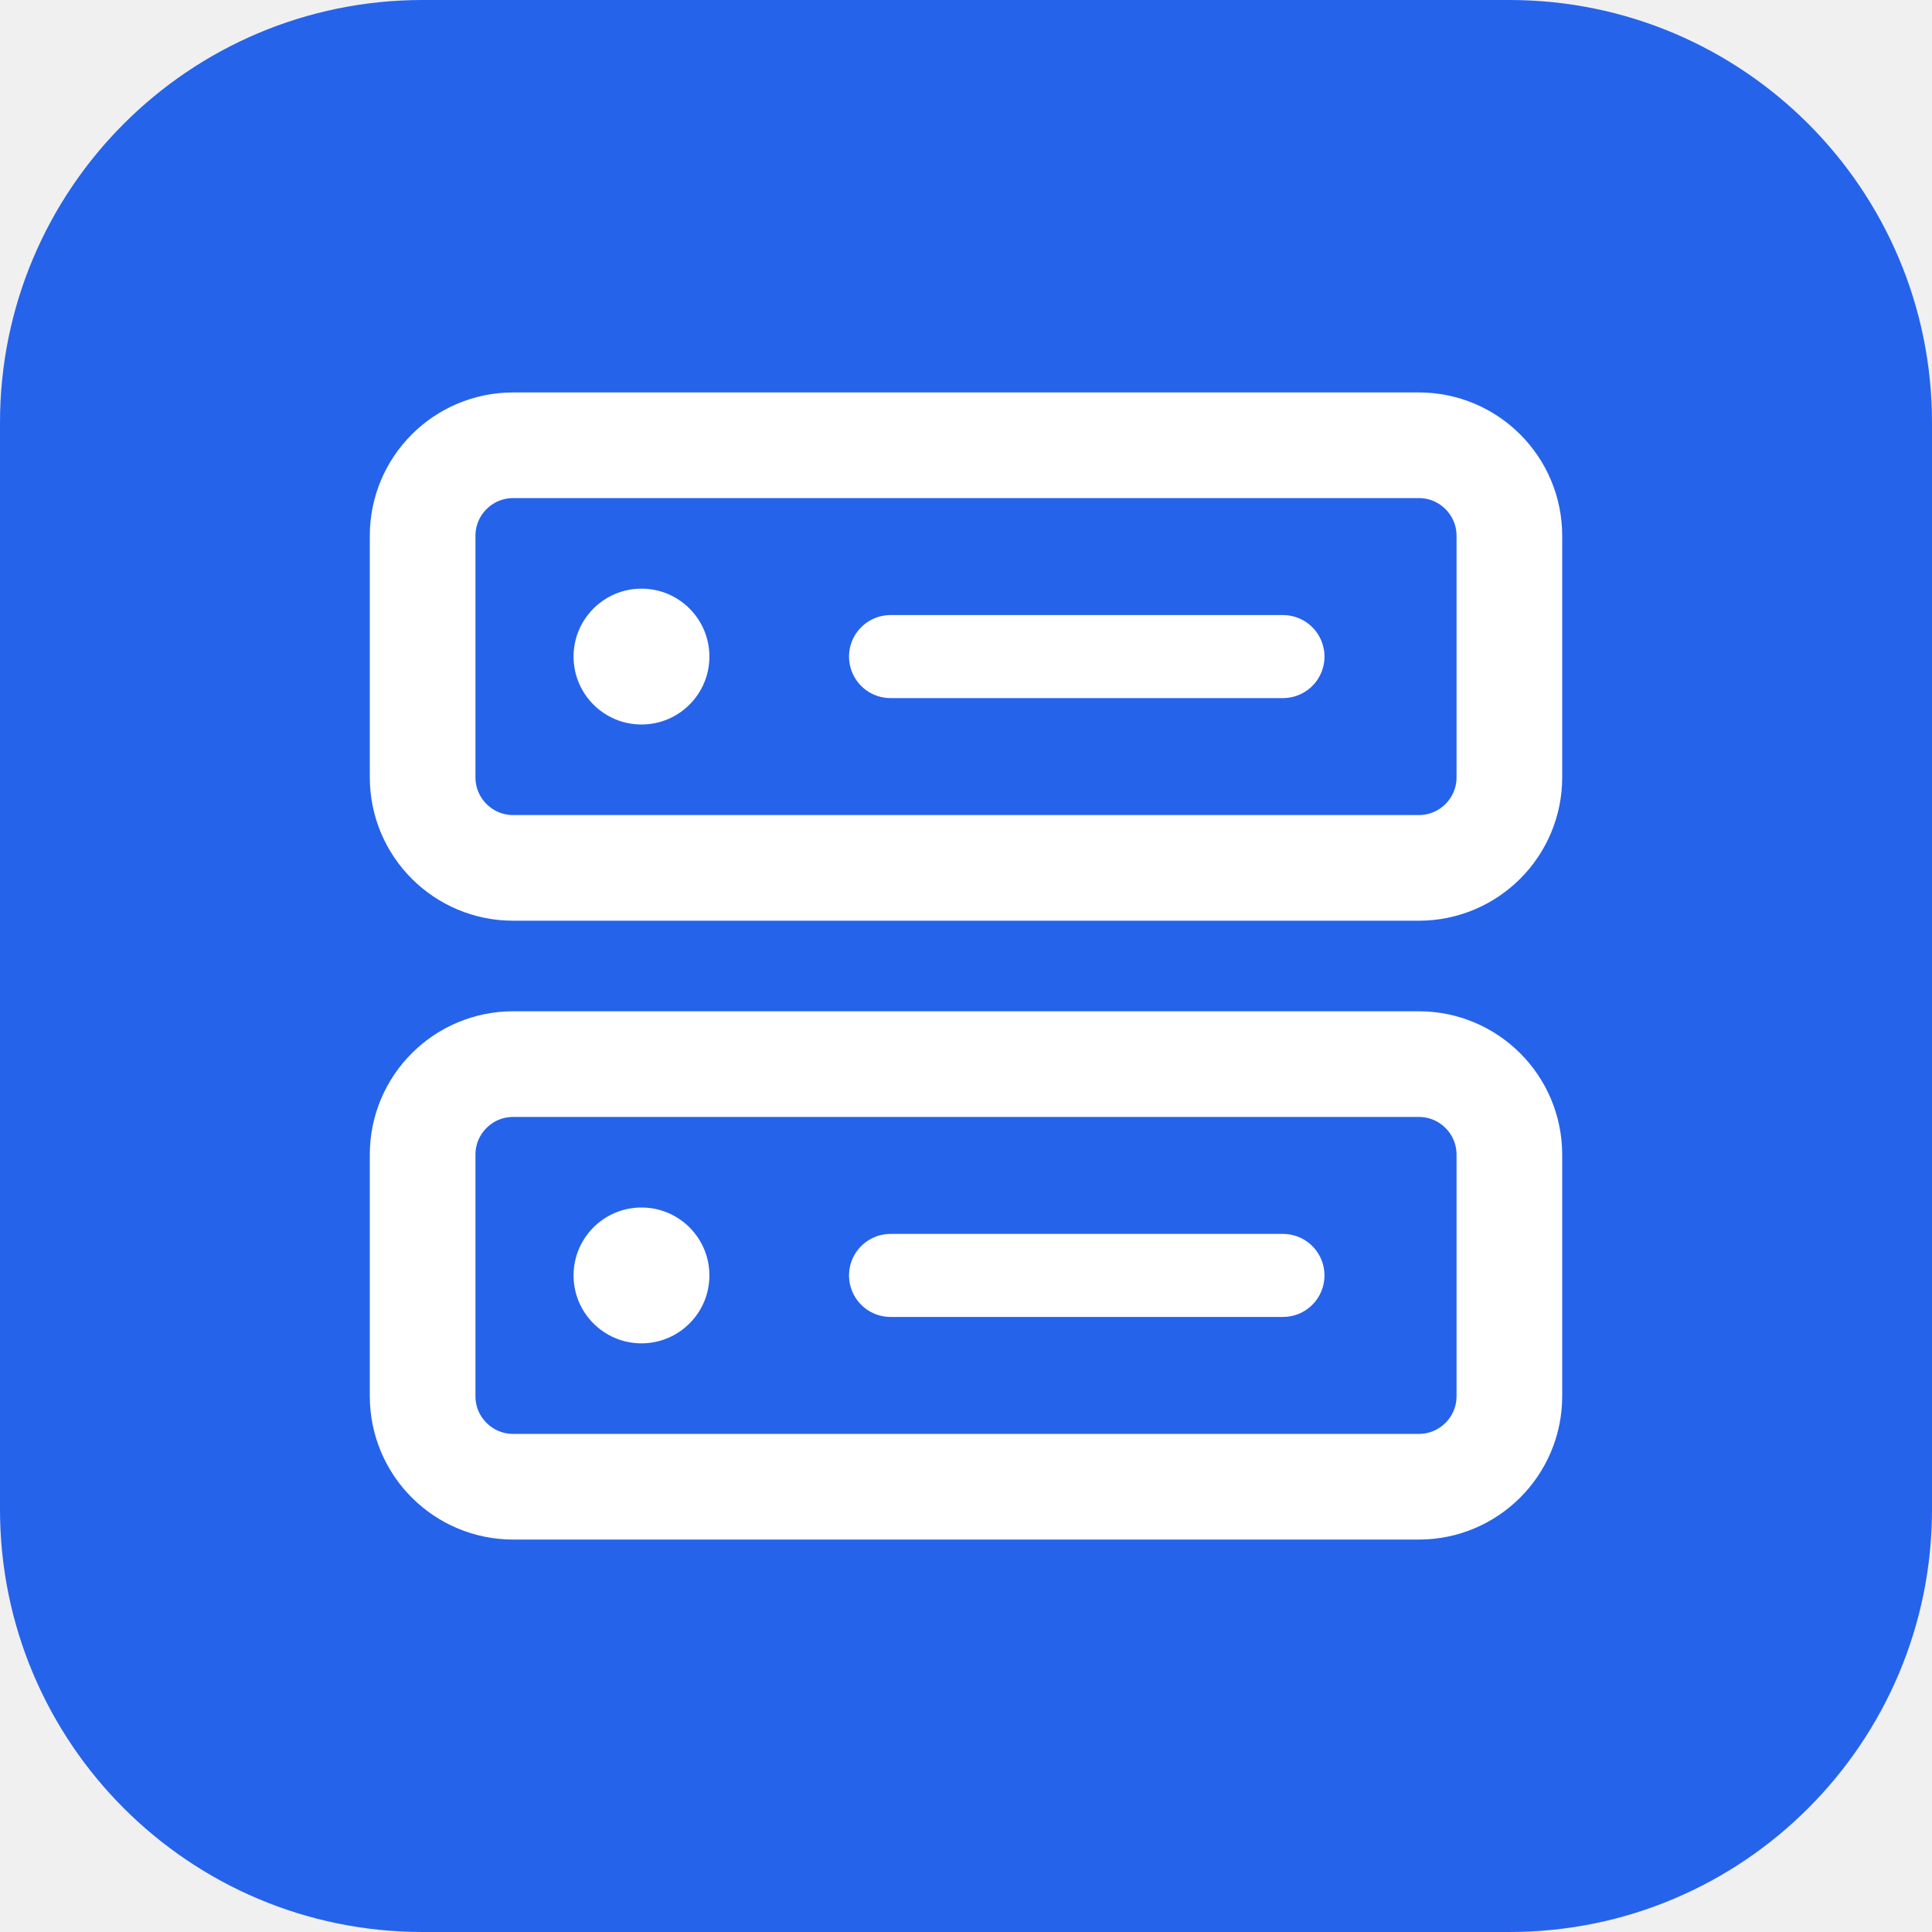
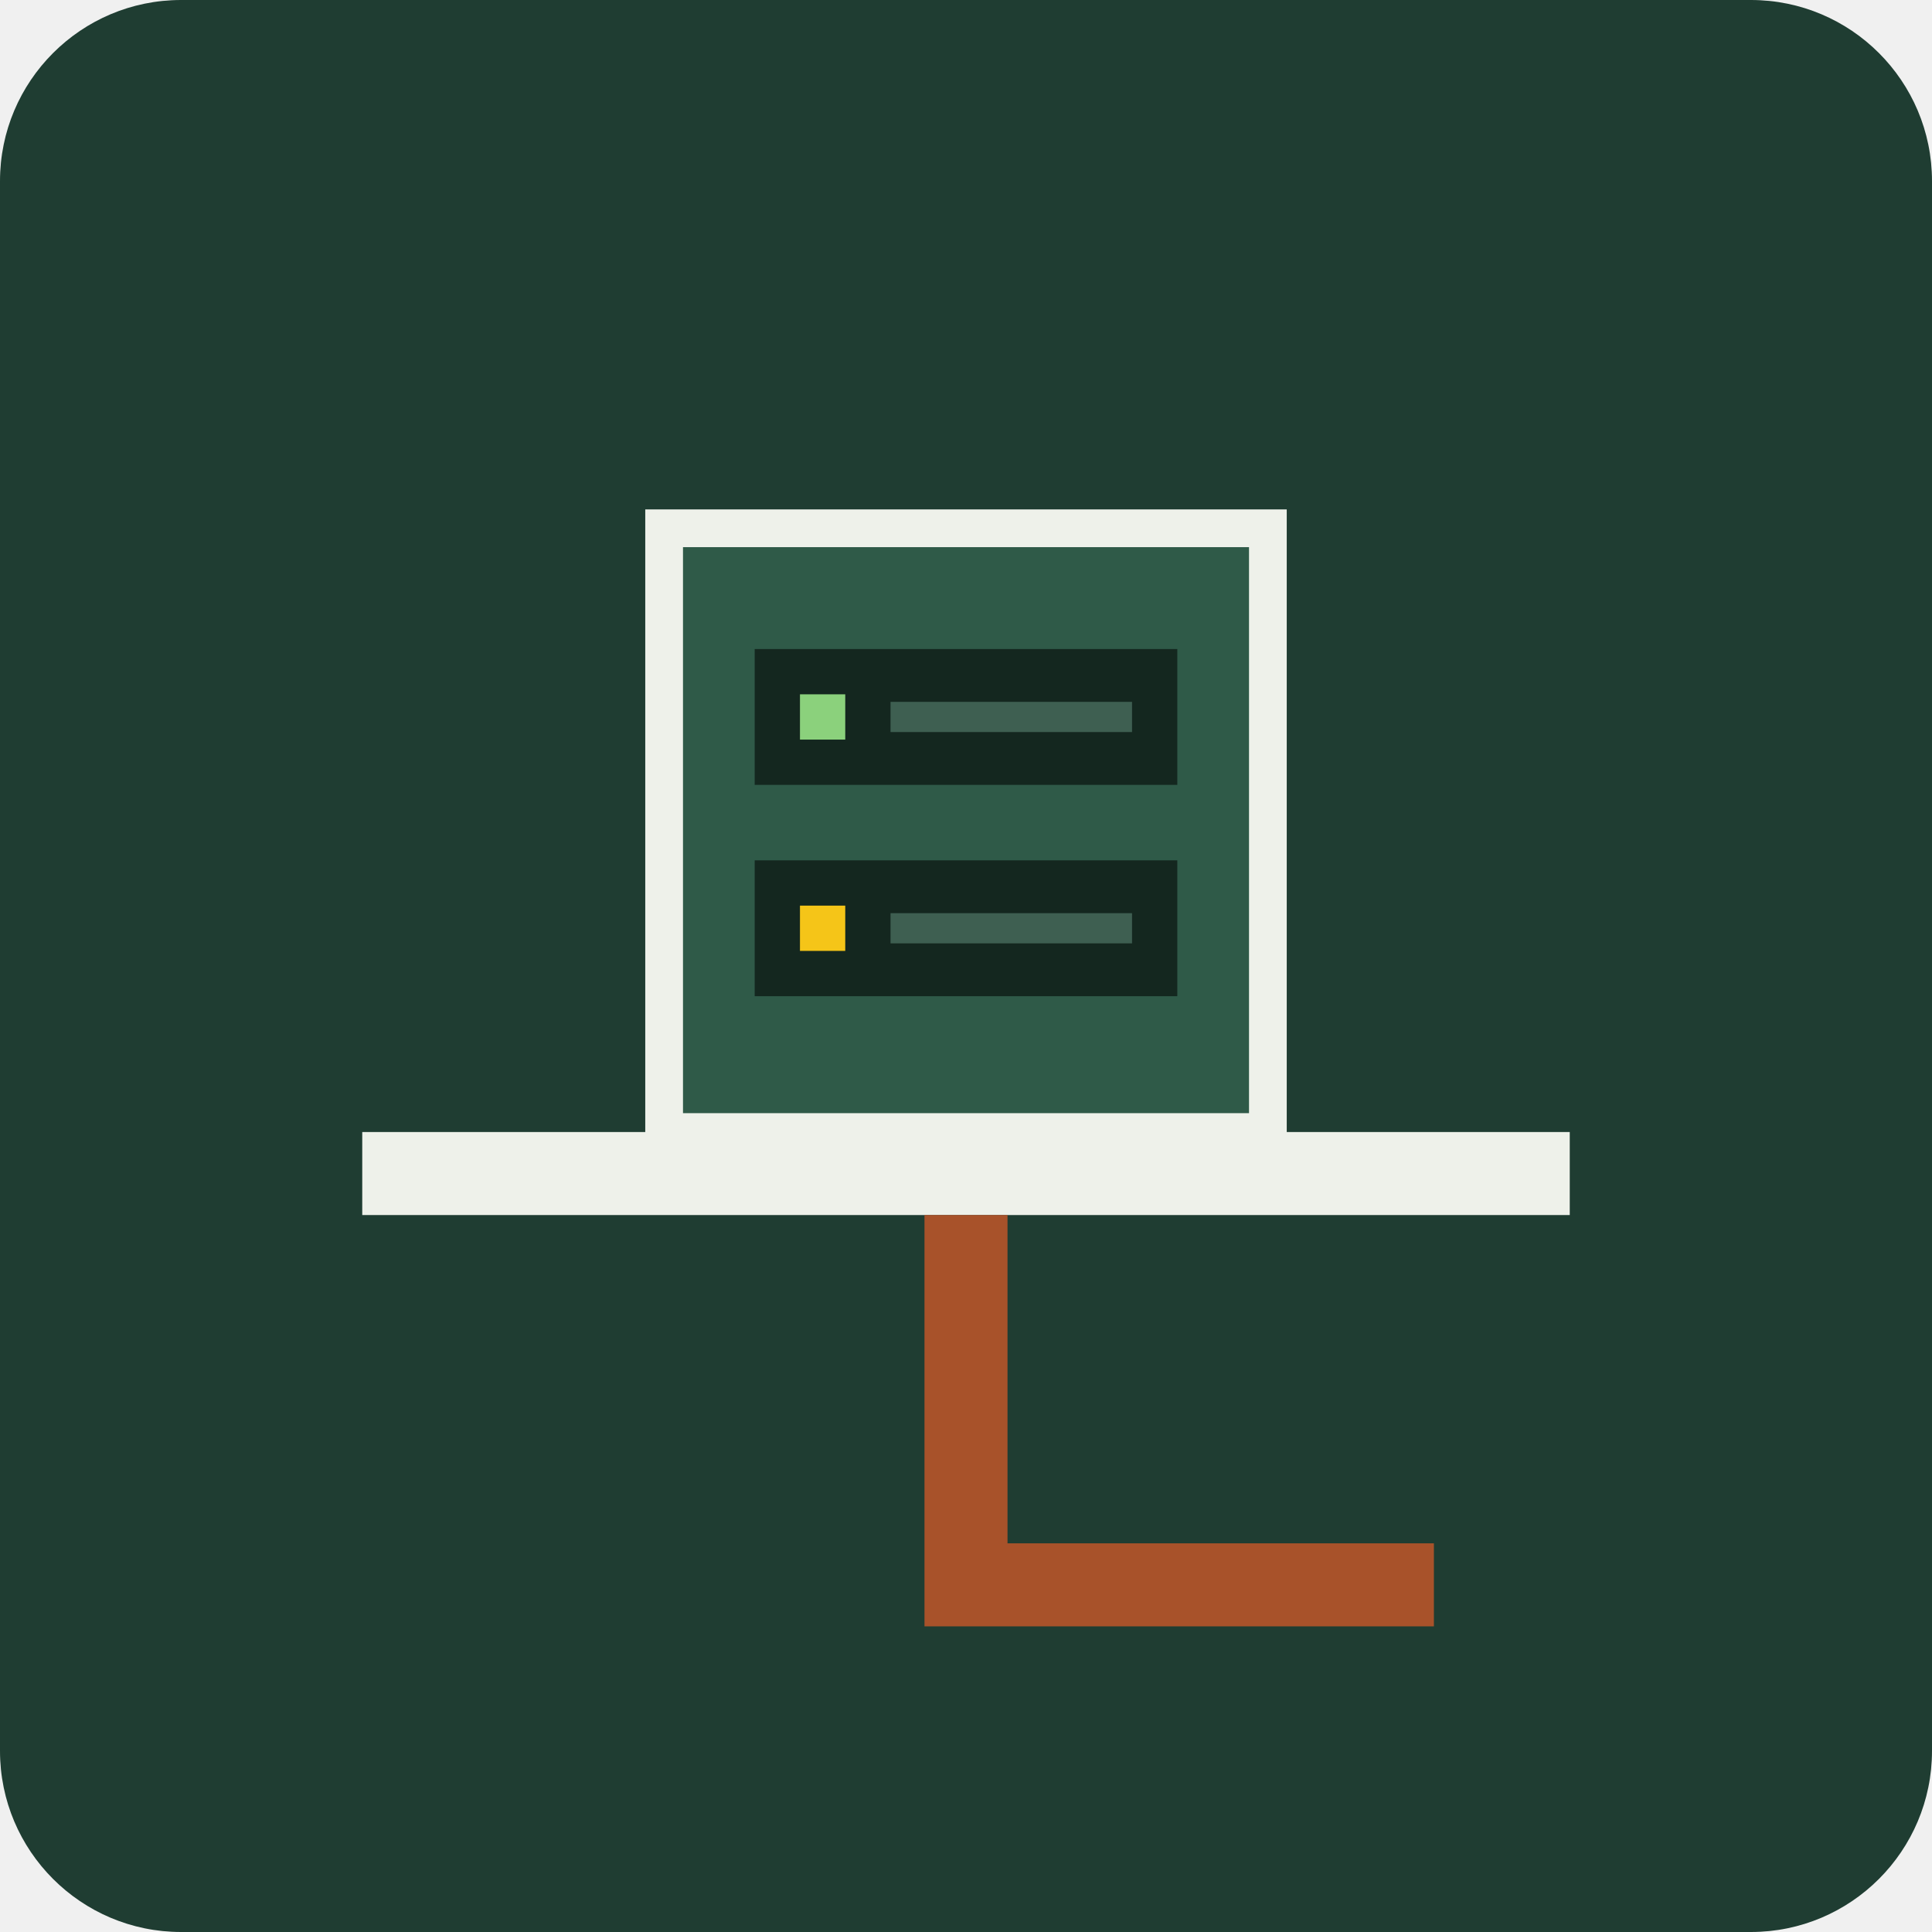
<svg xmlns="http://www.w3.org/2000/svg" width="512" height="512" viewBox="0 0 512 512">
-   <rect width="512" height="512" rx="112" fill="#2563EB" />
-   <g fill="none" stroke="#FFFFFF" stroke-width="28" stroke-linejoin="round">
-     <rect x="112" y="118" width="288" height="112" rx="24" />
-     <rect x="112" y="282" width="288" height="112" rx="24" />
-   </g>
-   <circle cx="170" cy="174" r="18" fill="#FFFFFF" />
-   <circle cx="170" cy="338" r="18" fill="#FFFFFF" />
-   <path d="M236 174 H340 M236 338 H340" stroke="#FFFFFF" stroke-width="22" stroke-linecap="round" />
+   <rect x="0" y="0" width="512" height="512" rx="48" fill="#1F3D32" />
+   <rect x="96" y="300" width="320" height="22" rx="0" fill="#EEF1EA" />
+   <rect x="176" y="140" width="160" height="160" rx="0" fill="#2F5A48" />
+   <rect x="176" y="140" width="160" height="160" fill="none" stroke="#EEF1EA" stroke-width="10" />
+   <rect x="200" y="172" width="112" height="36" rx="0" fill="#14271F" />
+   <rect x="212" y="184" width="12" height="12" rx="0" fill="#8BD17C" />
+   <rect x="236" y="186" width="64" height="8" rx="0" fill="#3E5F51" />
+   <rect x="200" y="228" width="112" height="36" rx="0" fill="#14271F" />
+   <rect x="212" y="240" width="12" height="12" rx="0" fill="#F5C518" />
+   <rect x="236" y="242" width="64" height="8" rx="0" fill="#3E5F51" />
+   <path d="M256 322 V420 H380" fill="none" stroke="#A8522A" stroke-width="22" />
</svg>
